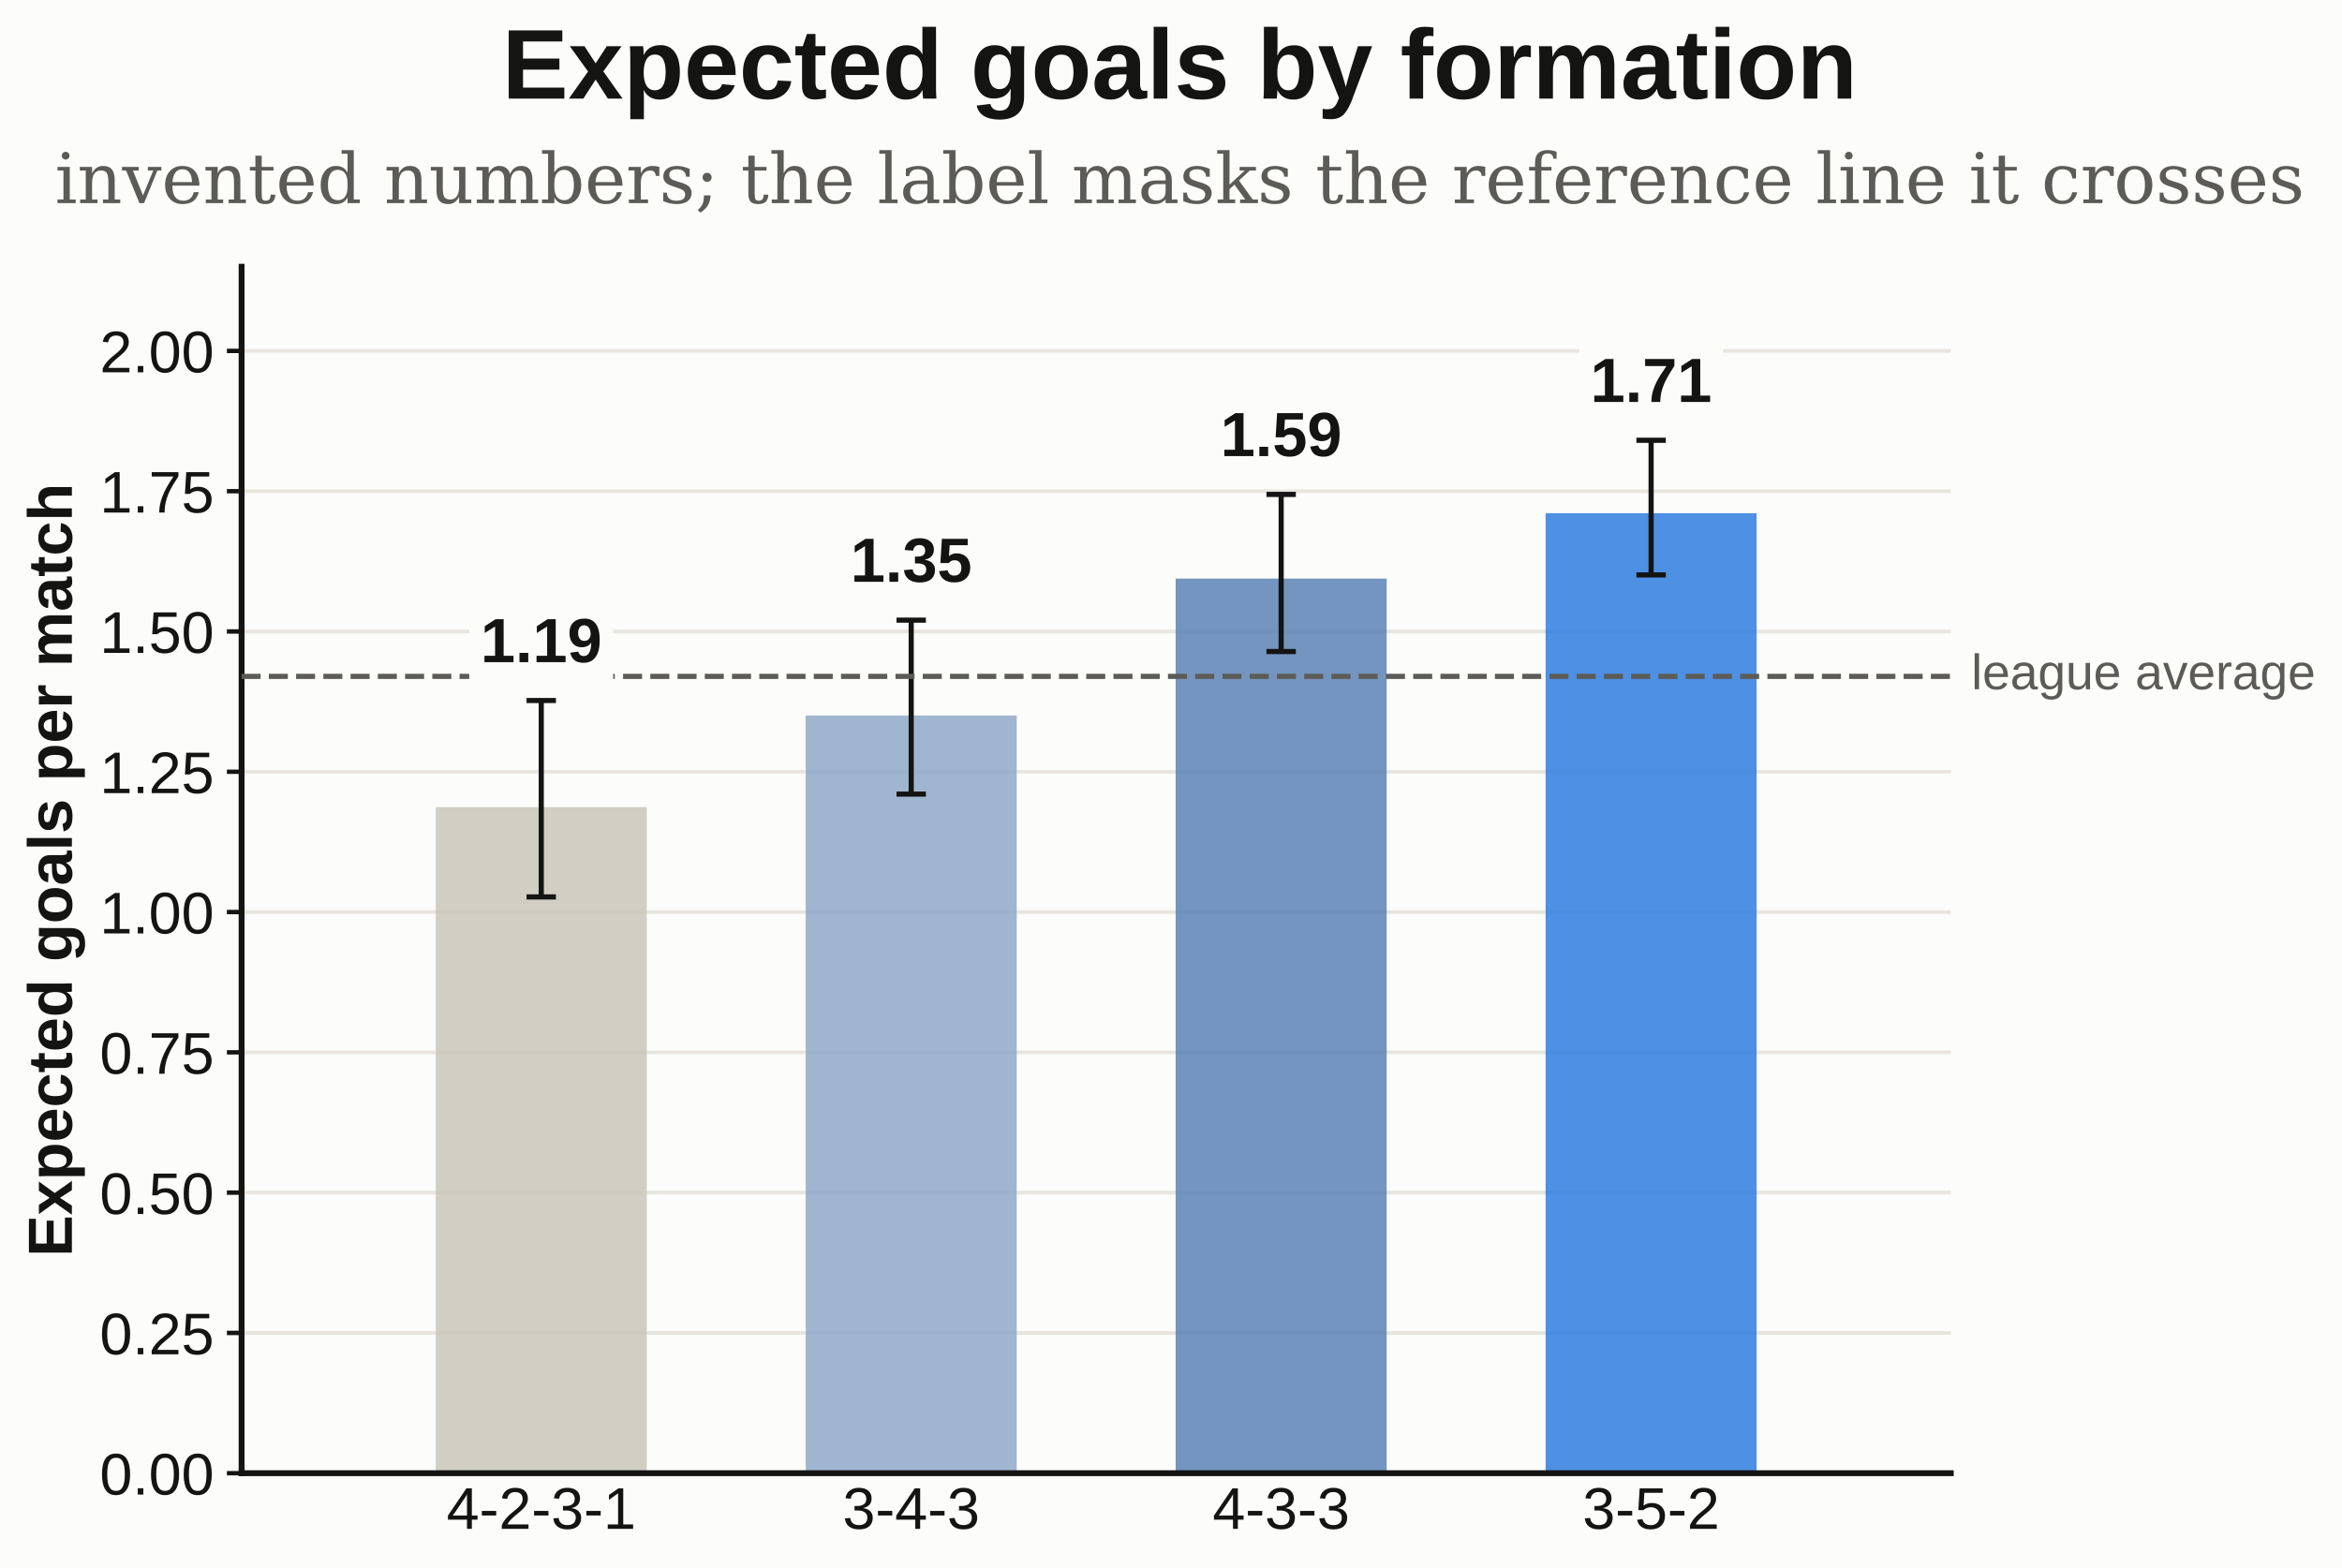
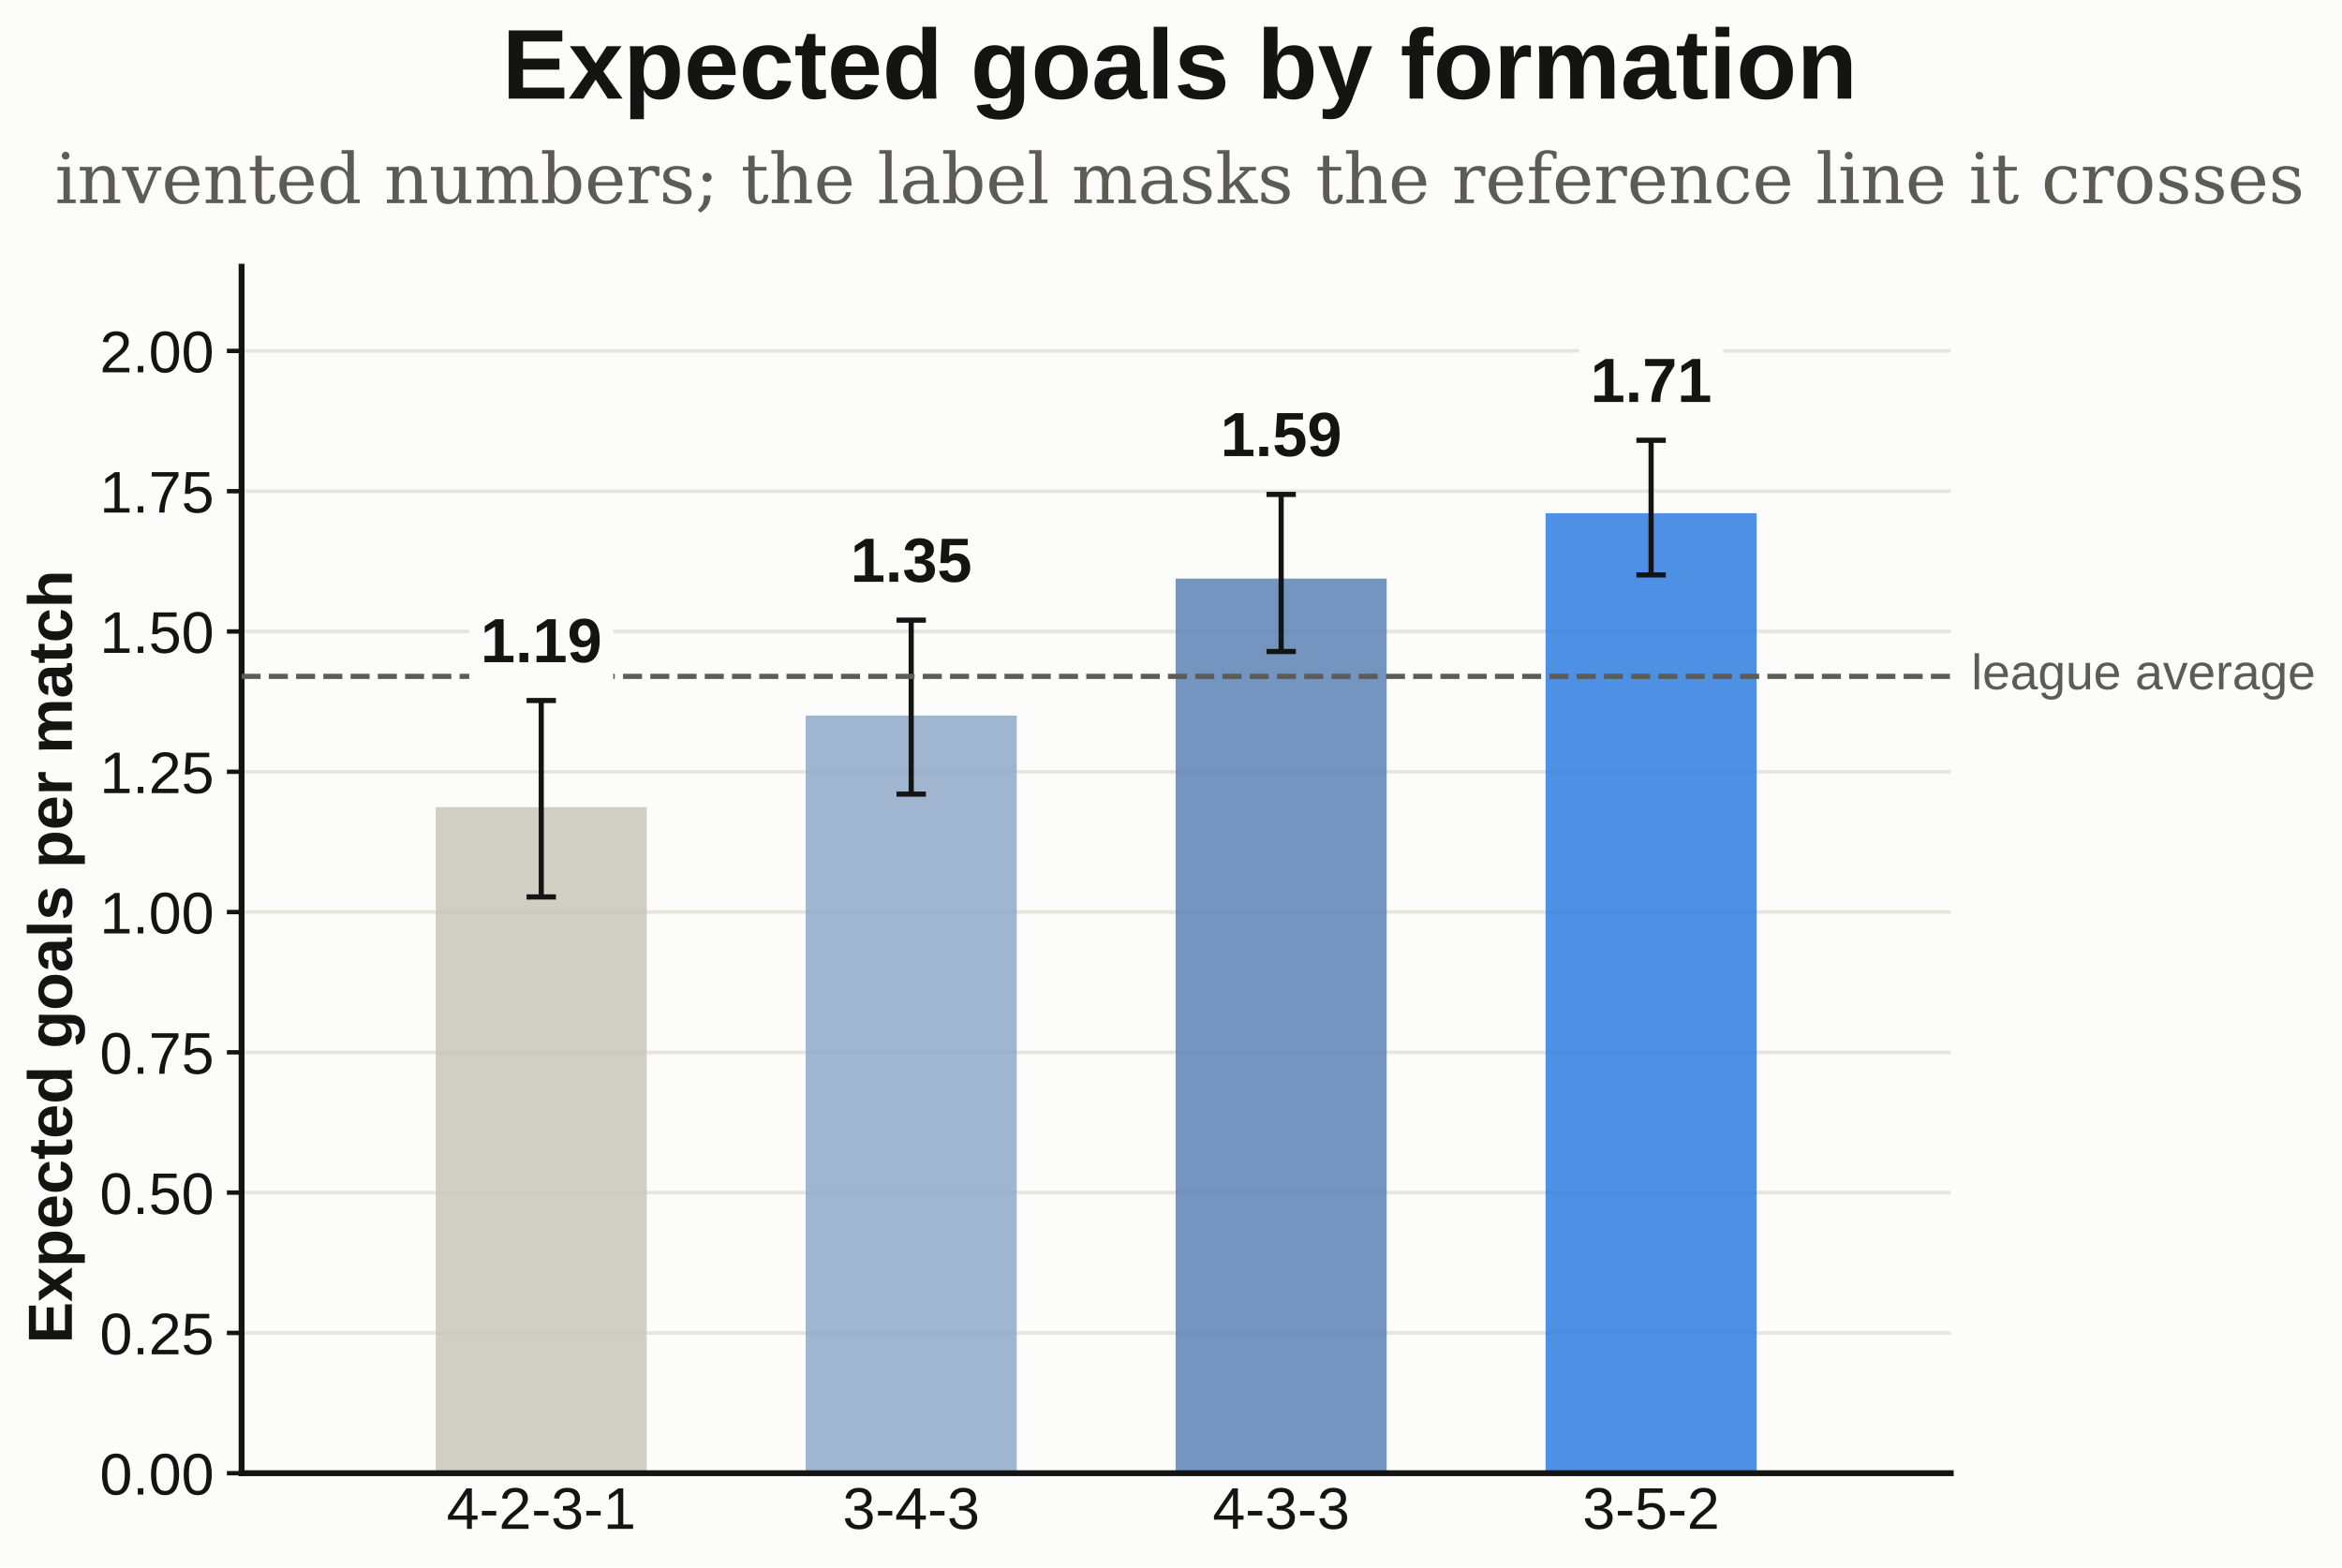
<svg xmlns="http://www.w3.org/2000/svg" xmlns:xlink="http://www.w3.org/1999/xlink" width="637.792pt" height="426.96pt" viewBox="0 0 637.792 426.96" version="1.1">
  <defs>
    <style type="text/css">*{stroke-linejoin: round; stroke-linecap: butt}</style>
  </defs>
  <g id="figure_1">
    <g id="patch_1">
      <path d="M 0 426.96  L 637.792 426.96  L 637.792 0  L 0 0  z " style="fill: #fcfcfa" />
    </g>
    <g id="axes_1">
      <g id="patch_2">
        <path d="M 65.792 401.244  L 531.249 401.244  L 531.249 72.648  L 65.792 72.648  z " style="fill: #fcfcfa" />
      </g>
      <g id="matplotlib.axis_1">
        <g id="xtick_1">
          <g id="line2d_1" />
          <g id="text_1">
            <text style="font-size: 16px; font-family: 'Arial', 'Verdana', 'DejaVu Sans', sans-serif; text-anchor: middle; fill: #141413" x="147.398" y="416.393" transform="rotate(-0 147.3981 416.3928)">4-2-3-1</text>
          </g>
        </g>
        <g id="xtick_2">
          <g id="line2d_2" />
          <g id="text_2">
            <text style="font-size: 16px; font-family: 'Arial', 'Verdana', 'DejaVu Sans', sans-serif; text-anchor: middle; fill: #141413" x="248.146" y="416.393" transform="rotate(-0 248.1464 416.3928)">3-4-3</text>
          </g>
        </g>
        <g id="xtick_3">
          <g id="line2d_3" />
          <g id="text_3">
            <text style="font-size: 16px; font-family: 'Arial', 'Verdana', 'DejaVu Sans', sans-serif; text-anchor: middle; fill: #141413" x="348.895" y="416.393" transform="rotate(-0 348.8947 416.3928)">4-3-3</text>
          </g>
        </g>
        <g id="xtick_4">
          <g id="line2d_4" />
          <g id="text_4">
            <text style="font-size: 16px; font-family: 'Arial', 'Verdana', 'DejaVu Sans', sans-serif; text-anchor: middle; fill: #141413" x="449.643" y="416.393" transform="rotate(-0 449.6429 416.3928)">3-5-2</text>
          </g>
        </g>
      </g>
      <g id="matplotlib.axis_2">
        <g id="ytick_1">
          <g id="line2d_5">
            <path d="M 65.792 401.244  L 531.249 401.244  " clip-path="url(#p3dadb77d4f)" style="fill: none; stroke: #e7e5dd; stroke-linecap: square" />
          </g>
          <g id="line2d_6">
            <defs>
              <path id="m5bc738e78b" d="M 0 0  L -4 0  " style="stroke: #141413; stroke-width: 1.2" />
            </defs>
            <g>
              <use xlink:href="#m5bc738e78b" x="65.792" y="401.244" style="fill: #141413; stroke: #141413; stroke-width: 1.2" />
            </g>
          </g>
          <g id="text_5">
            <text style="font-size: 16px; font-family: 'Arial', 'Verdana', 'DejaVu Sans', sans-serif; text-anchor: end; fill: #141413" x="58.292" y="407.069" transform="rotate(-0 58.29193 407.0686)">0.00</text>
          </g>
        </g>
        <g id="ytick_2">
          <g id="line2d_7">
            <path d="M 65.792 363.035  L 531.249 363.035  " clip-path="url(#p3dadb77d4f)" style="fill: none; stroke: #e7e5dd; stroke-linecap: square" />
          </g>
          <g id="line2d_8">
            <g>
              <use xlink:href="#m5bc738e78b" x="65.792" y="363.035" style="fill: #141413; stroke: #141413; stroke-width: 1.2" />
            </g>
          </g>
          <g id="text_6">
            <text style="font-size: 16px; font-family: 'Arial', 'Verdana', 'DejaVu Sans', sans-serif; text-anchor: end; fill: #141413" x="58.292" y="368.86" transform="rotate(-0 58.29193 368.8597)">0.25</text>
          </g>
        </g>
        <g id="ytick_3">
          <g id="line2d_9">
            <path d="M 65.792 324.827  L 531.249 324.827  " clip-path="url(#p3dadb77d4f)" style="fill: none; stroke: #e7e5dd; stroke-linecap: square" />
          </g>
          <g id="line2d_10">
            <g>
              <use xlink:href="#m5bc738e78b" x="65.792" y="324.827" style="fill: #141413; stroke: #141413; stroke-width: 1.2" />
            </g>
          </g>
          <g id="text_7">
            <text style="font-size: 16px; font-family: 'Arial', 'Verdana', 'DejaVu Sans', sans-serif; text-anchor: end; fill: #141413" x="58.292" y="330.651" transform="rotate(-0 58.29193 330.6508)">0.50</text>
          </g>
        </g>
        <g id="ytick_4">
          <g id="line2d_11">
            <path d="M 65.792 286.618  L 531.249 286.618  " clip-path="url(#p3dadb77d4f)" style="fill: none; stroke: #e7e5dd; stroke-linecap: square" />
          </g>
          <g id="line2d_12">
            <g>
              <use xlink:href="#m5bc738e78b" x="65.792" y="286.618" style="fill: #141413; stroke: #141413; stroke-width: 1.2" />
            </g>
          </g>
          <g id="text_8">
            <text style="font-size: 16px; font-family: 'Arial', 'Verdana', 'DejaVu Sans', sans-serif; text-anchor: end; fill: #141413" x="58.292" y="292.442" transform="rotate(-0 58.29193 292.442)">0.75</text>
          </g>
        </g>
        <g id="ytick_5">
          <g id="line2d_13">
            <path d="M 65.792 248.409  L 531.249 248.409  " clip-path="url(#p3dadb77d4f)" style="fill: none; stroke: #e7e5dd; stroke-linecap: square" />
          </g>
          <g id="line2d_14">
            <g>
              <use xlink:href="#m5bc738e78b" x="65.792" y="248.409" style="fill: #141413; stroke: #141413; stroke-width: 1.2" />
            </g>
          </g>
          <g id="text_9">
            <text style="font-size: 16px; font-family: 'Arial', 'Verdana', 'DejaVu Sans', sans-serif; text-anchor: end; fill: #141413" x="58.292" y="254.233" transform="rotate(-0 58.29193 254.2331)">1.00</text>
          </g>
        </g>
        <g id="ytick_6">
          <g id="line2d_15">
            <path d="M 65.792 210.2  L 531.249 210.2  " clip-path="url(#p3dadb77d4f)" style="fill: none; stroke: #e7e5dd; stroke-linecap: square" />
          </g>
          <g id="line2d_16">
            <g>
              <use xlink:href="#m5bc738e78b" x="65.792" y="210.2" style="fill: #141413; stroke: #141413; stroke-width: 1.2" />
            </g>
          </g>
          <g id="text_10">
            <text style="font-size: 16px; font-family: 'Arial', 'Verdana', 'DejaVu Sans', sans-serif; text-anchor: end; fill: #141413" x="58.292" y="216.024" transform="rotate(-0 58.29193 216.0242)">1.25</text>
          </g>
        </g>
        <g id="ytick_7">
          <g id="line2d_17">
            <path d="M 65.792 171.991  L 531.249 171.991  " clip-path="url(#p3dadb77d4f)" style="fill: none; stroke: #e7e5dd; stroke-linecap: square" />
          </g>
          <g id="line2d_18">
            <g>
              <use xlink:href="#m5bc738e78b" x="65.792" y="171.991" style="fill: #141413; stroke: #141413; stroke-width: 1.2" />
            </g>
          </g>
          <g id="text_11">
            <text style="font-size: 16px; font-family: 'Arial', 'Verdana', 'DejaVu Sans', sans-serif; text-anchor: end; fill: #141413" x="58.292" y="177.815" transform="rotate(-0 58.29193 177.8153)">1.50</text>
          </g>
        </g>
        <g id="ytick_8">
          <g id="line2d_19">
            <path d="M 65.792 133.782  L 531.249 133.782  " clip-path="url(#p3dadb77d4f)" style="fill: none; stroke: #e7e5dd; stroke-linecap: square" />
          </g>
          <g id="line2d_20">
            <g>
              <use xlink:href="#m5bc738e78b" x="65.792" y="133.782" style="fill: #141413; stroke: #141413; stroke-width: 1.2" />
            </g>
          </g>
          <g id="text_12">
            <text style="font-size: 16px; font-family: 'Arial', 'Verdana', 'DejaVu Sans', sans-serif; text-anchor: end; fill: #141413" x="58.292" y="139.606" transform="rotate(-0 58.29193 139.6064)">1.75</text>
          </g>
        </g>
        <g id="ytick_9">
          <g id="line2d_21">
            <path d="M 65.792 95.573  L 531.249 95.573  " clip-path="url(#p3dadb77d4f)" style="fill: none; stroke: #e7e5dd; stroke-linecap: square" />
          </g>
          <g id="line2d_22">
            <g>
              <use xlink:href="#m5bc738e78b" x="65.792" y="95.573" style="fill: #141413; stroke: #141413; stroke-width: 1.2" />
            </g>
          </g>
          <g id="text_13">
            <text style="font-size: 16px; font-family: 'Arial', 'Verdana', 'DejaVu Sans', sans-serif; text-anchor: end; fill: #141413" x="58.292" y="101.398" transform="rotate(-0 58.29193 101.3975)">2.00</text>
          </g>
        </g>
        <g id="text_14">
-           <text style="font-weight: 700; font-size: 17px; font-family: 'Arial', 'Verdana', 'DejaVu Sans', sans-serif; text-anchor: middle; fill: #141413" x="19.576" y="236.946" transform="rotate(-90 19.57646 236.9462)">Expected goals per match</text>
+           <text style="font-weight: 700; font-size: 17px; font-family: 'Arial', 'Verdana', 'DejaVu Sans', sans-serif; text-anchor: middle; fill: #141413" x="19.576" y="260.578" transform="rotate(-90 19.57646 260.5784)">Expected goals per match</text>
        </g>
      </g>
      <g id="text_15">
        <text style="font-size: 13.6px; font-family: 'Arial', 'Verdana', 'DejaVu Sans', sans-serif; text-anchor: start; fill: #5c5b57" x="536.835" y="187.737" transform="rotate(-0 536.8346 187.7373)">league average</text>
      </g>
      <g id="patch_3">
        <path d="M 65.792 401.244  L 65.792 72.648  " style="fill: none; stroke: #141413; stroke-width: 1.6; stroke-linejoin: miter; stroke-linecap: square" />
      </g>
      <g id="patch_4">
        <path d="M 118.665 401.244  L 176.131 401.244  L 176.131 219.835  L 118.665 219.835  z " clip-path="url(#p3dadb77d4f)" style="fill: #c9c6bb; opacity: 0.85" />
      </g>
      <g id="patch_5">
        <path d="M 219.413 401.244  L 276.88 401.244  L 276.88 194.885  L 219.413 194.885  z " clip-path="url(#p3dadb77d4f)" style="fill: #8fa9c9; opacity: 0.85" />
      </g>
      <g id="patch_6">
        <path d="M 320.161 401.244  L 377.628 401.244  L 377.628 157.584  L 320.161 157.584  z " clip-path="url(#p3dadb77d4f)" style="fill: #5c82b5; opacity: 0.85" />
      </g>
      <g id="patch_7">
        <path d="M 420.91 401.244  L 478.376 401.244  L 478.376 139.781  L 420.91 139.781  z " clip-path="url(#p3dadb77d4f)" style="fill: #2e7ce0; opacity: 0.85" />
      </g>
      <g id="LineCollection_1">
        <path d="M 147.398 244.289  L 147.398 190.797  " clip-path="url(#p3dadb77d4f)" style="fill: none; stroke: #141413; stroke-width: 1.4" />
        <path d="M 248.146 216.282  L 248.146 168.903  " clip-path="url(#p3dadb77d4f)" style="fill: none; stroke: #141413; stroke-width: 1.4" />
        <path d="M 348.895 177.453  L 348.895 134.659  " clip-path="url(#p3dadb77d4f)" style="fill: none; stroke: #141413; stroke-width: 1.4" />
        <path d="M 449.643 156.593  L 449.643 119.912  " clip-path="url(#p3dadb77d4f)" style="fill: none; stroke: #141413; stroke-width: 1.4" />
      </g>
      <g id="line2d_23">
        <defs>
          <path id="mf9352b0ec6" d="M 4 0  L -4 -0  " style="stroke: #141413; stroke-width: 1.4" />
        </defs>
        <g clip-path="url(#p3dadb77d4f)">
          <use xlink:href="#mf9352b0ec6" x="147.398" y="244.289" style="fill: #1f77b4; stroke: #141413; stroke-width: 1.4" />
          <use xlink:href="#mf9352b0ec6" x="248.146" y="216.282" style="fill: #1f77b4; stroke: #141413; stroke-width: 1.4" />
          <use xlink:href="#mf9352b0ec6" x="348.895" y="177.453" style="fill: #1f77b4; stroke: #141413; stroke-width: 1.4" />
          <use xlink:href="#mf9352b0ec6" x="449.643" y="156.593" style="fill: #1f77b4; stroke: #141413; stroke-width: 1.4" />
        </g>
      </g>
      <g id="line2d_24">
        <g clip-path="url(#p3dadb77d4f)">
          <use xlink:href="#mf9352b0ec6" x="147.398" y="190.797" style="fill: #1f77b4; stroke: #141413; stroke-width: 1.4" />
          <use xlink:href="#mf9352b0ec6" x="248.146" y="168.903" style="fill: #1f77b4; stroke: #141413; stroke-width: 1.4" />
          <use xlink:href="#mf9352b0ec6" x="348.895" y="134.659" style="fill: #1f77b4; stroke: #141413; stroke-width: 1.4" />
          <use xlink:href="#mf9352b0ec6" x="449.643" y="119.912" style="fill: #1f77b4; stroke: #141413; stroke-width: 1.4" />
        </g>
      </g>
      <g id="patch_8">
        <path d="M 65.792 401.244  L 531.249 401.244  " style="fill: none; stroke: #141413; stroke-width: 1.6; stroke-linejoin: miter; stroke-linecap: square" />
      </g>
      <g id="line2d_25">
        <path d="M 65.792 184.218  L 531.249 184.218  " clip-path="url(#p3dadb77d4f)" style="fill: none; stroke-dasharray: 5.18,2.24; stroke-dashoffset: 0; stroke: #5c5b57; stroke-width: 1.4" />
      </g>
      <g id="text_16">
        <g id="patch_9">
          <path d="M 127.796 186.992  L 167 186.992  L 167 164.918  L 127.796 164.918  z " style="fill: #fcfcfa" />
        </g>
        <text style="font-weight: 700; font-size: 17px; font-family: 'Arial', 'Verdana', 'DejaVu Sans', sans-serif; text-anchor: middle; fill: #141413" x="147.398" y="180.355" transform="rotate(-0 147.3981 180.3546)">1.19</text>
      </g>
      <g id="text_17">
        <g id="patch_10">
          <path d="M 228.545 165.099  L 267.748 165.099  L 267.748 143.024  L 228.545 143.024  z " style="fill: #fcfcfa" />
        </g>
        <text style="font-weight: 700; font-size: 17px; font-family: 'Arial', 'Verdana', 'DejaVu Sans', sans-serif; text-anchor: middle; fill: #141413" x="248.146" y="158.461" transform="rotate(-0 248.1464 158.4609)">1.35</text>
      </g>
      <g id="text_18">
        <g id="patch_11">
          <path d="M 329.293 130.854  L 368.496 130.854  L 368.496 108.78  L 329.293 108.78  z " style="fill: #fcfcfa" />
        </g>
        <text style="font-weight: 700; font-size: 17px; font-family: 'Arial', 'Verdana', 'DejaVu Sans', sans-serif; text-anchor: middle; fill: #141413" x="348.895" y="124.217" transform="rotate(-0 348.8947 124.2166)">1.59</text>
      </g>
      <g id="text_19">
        <g id="patch_12">
          <path d="M 430.041 116.108  L 469.245 116.108  L 469.245 94.034  L 430.041 94.034  z " style="fill: #fcfcfa" />
        </g>
        <text style="font-weight: 700; font-size: 17px; font-family: 'Arial', 'Verdana', 'DejaVu Sans', sans-serif; text-anchor: middle; fill: #141413" x="449.643" y="109.47" transform="rotate(-0 449.6429 109.4702)">1.71</text>
      </g>
    </g>
    <g id="text_20">
      <text style="font-weight: 700; font-size: 27px; font-family: 'Arial', 'Verdana', 'DejaVu Sans', sans-serif; text-anchor: middle; fill: #141413" x="321.275" y="26.857" transform="rotate(-0 321.2755 26.85674)">Expected goals by formation</text>
    </g>
    <g id="text_21">
      <text style="font-size: 19px; font-family: 'Georgia', 'DejaVu Serif', serif; text-anchor: middle; fill: #5c5b57" x="321.275" y="55.322" transform="rotate(-0 321.2755 55.32172)">invented numbers; the label masks the reference line it crosses</text>
    </g>
  </g>
  <defs>
    <clipPath id="p3dadb77d4f">
      <rect x="65.792" y="72.648" width="465.457" height="328.596" />
    </clipPath>
  </defs>
</svg>
